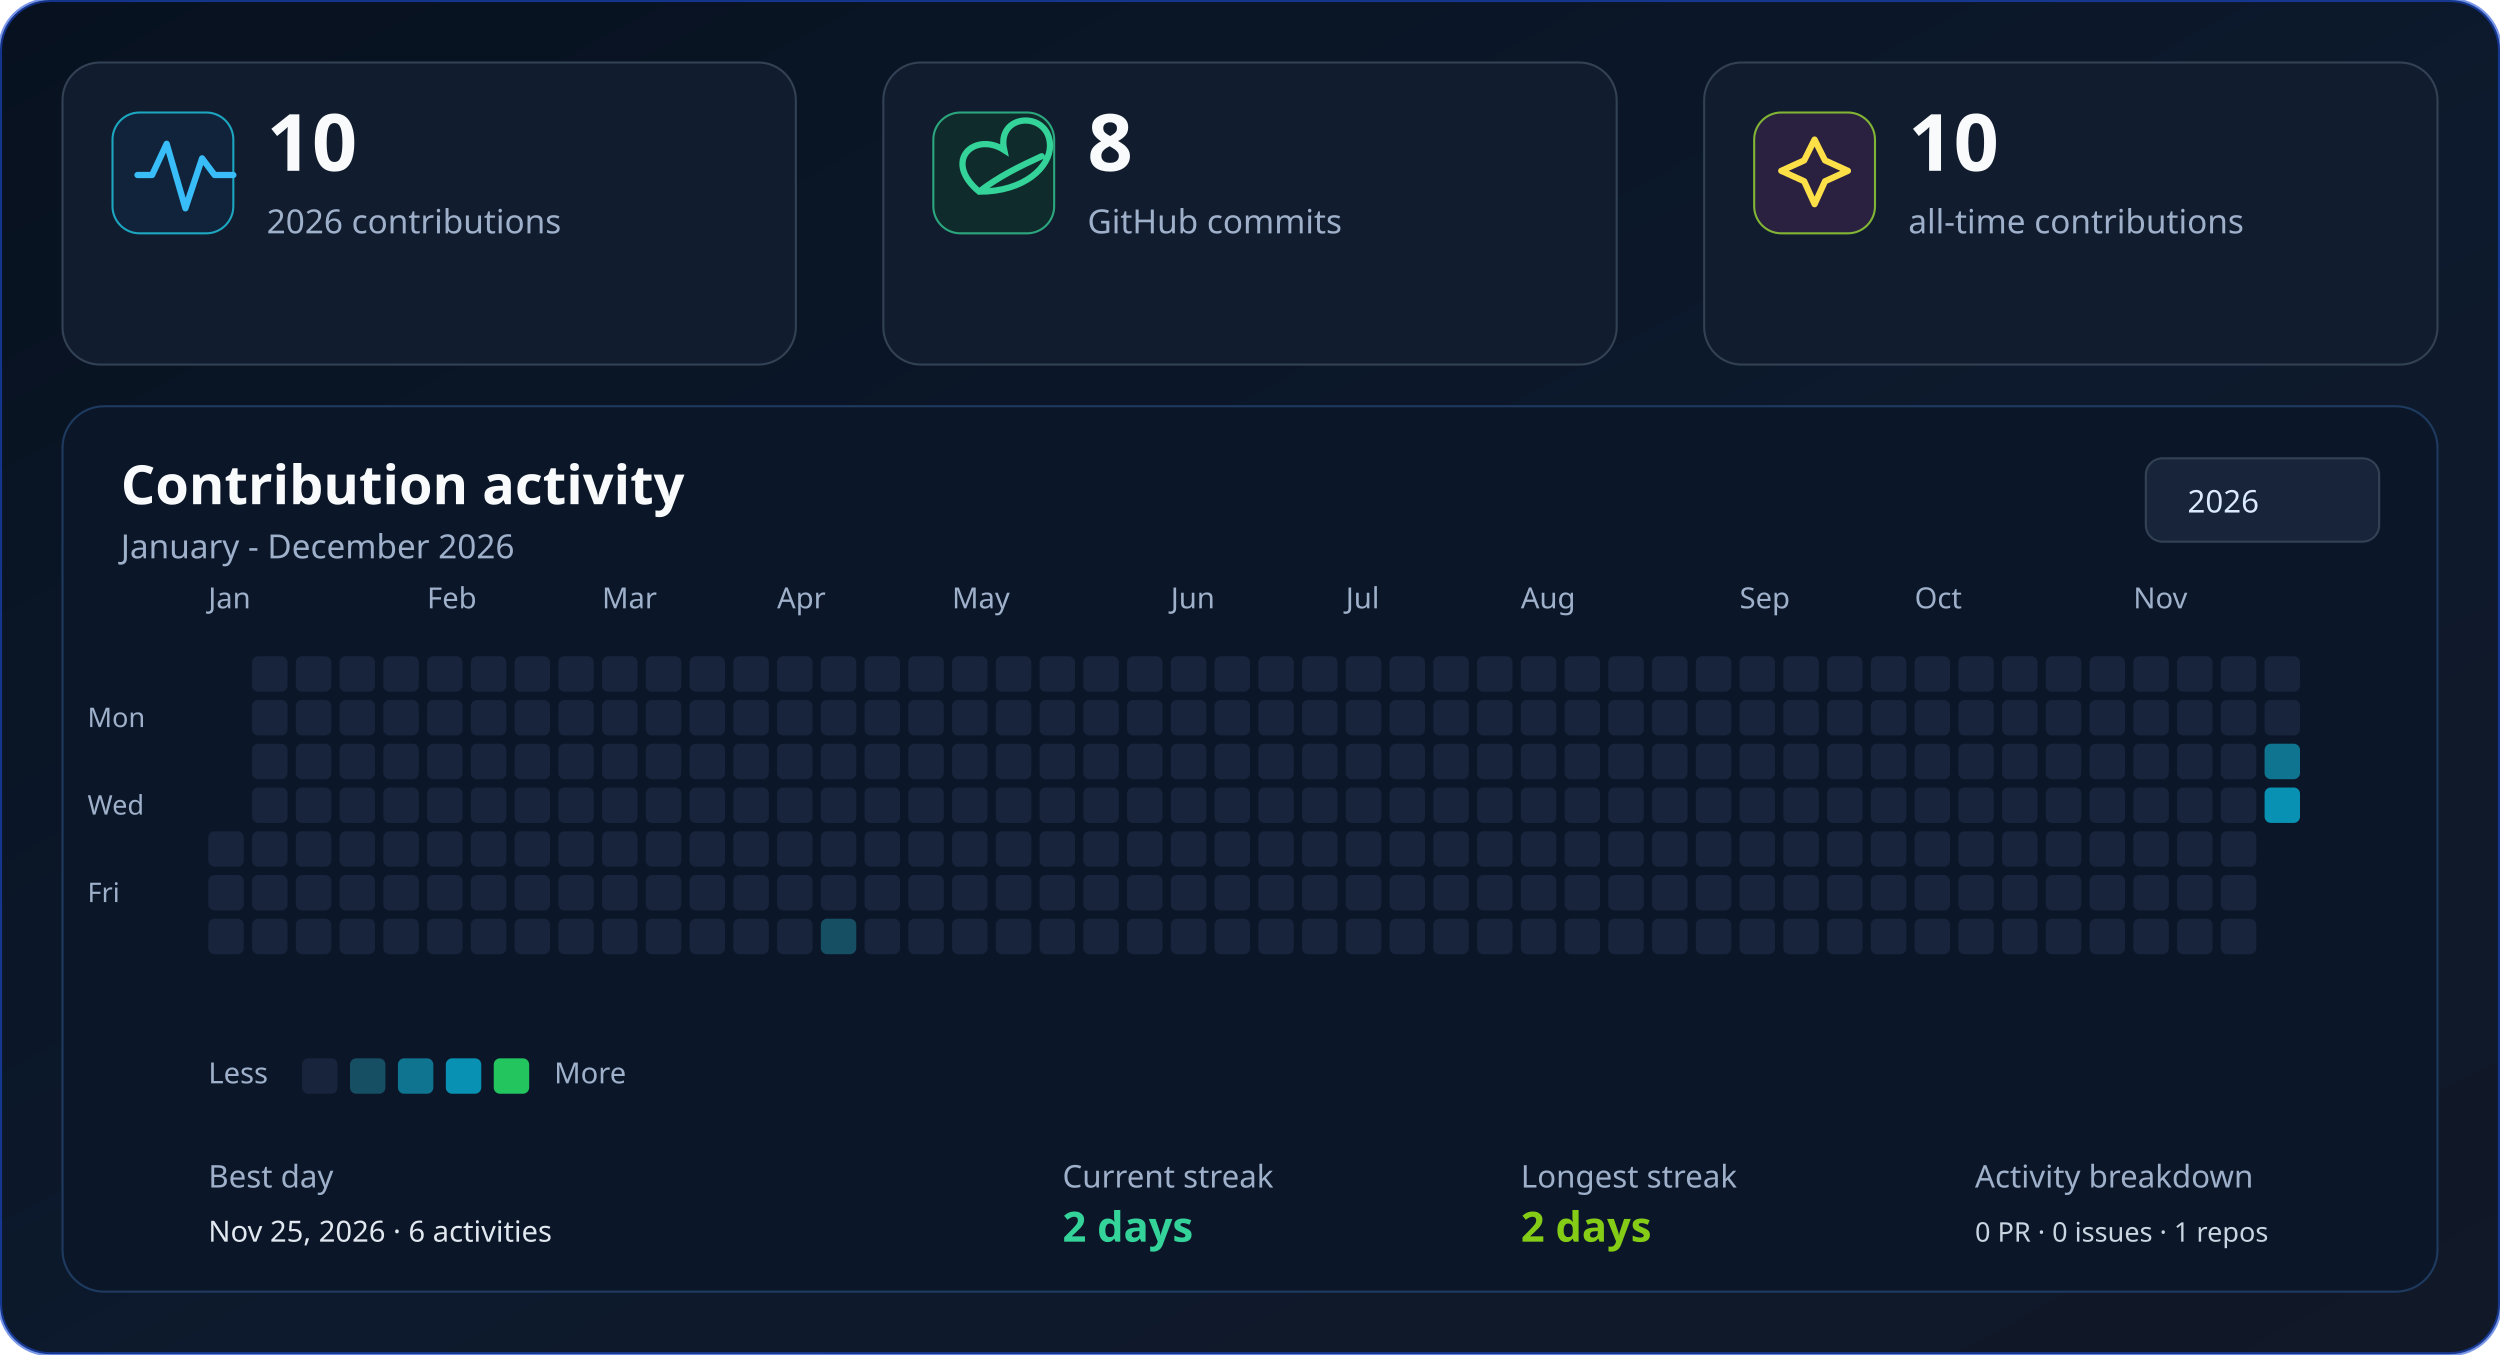
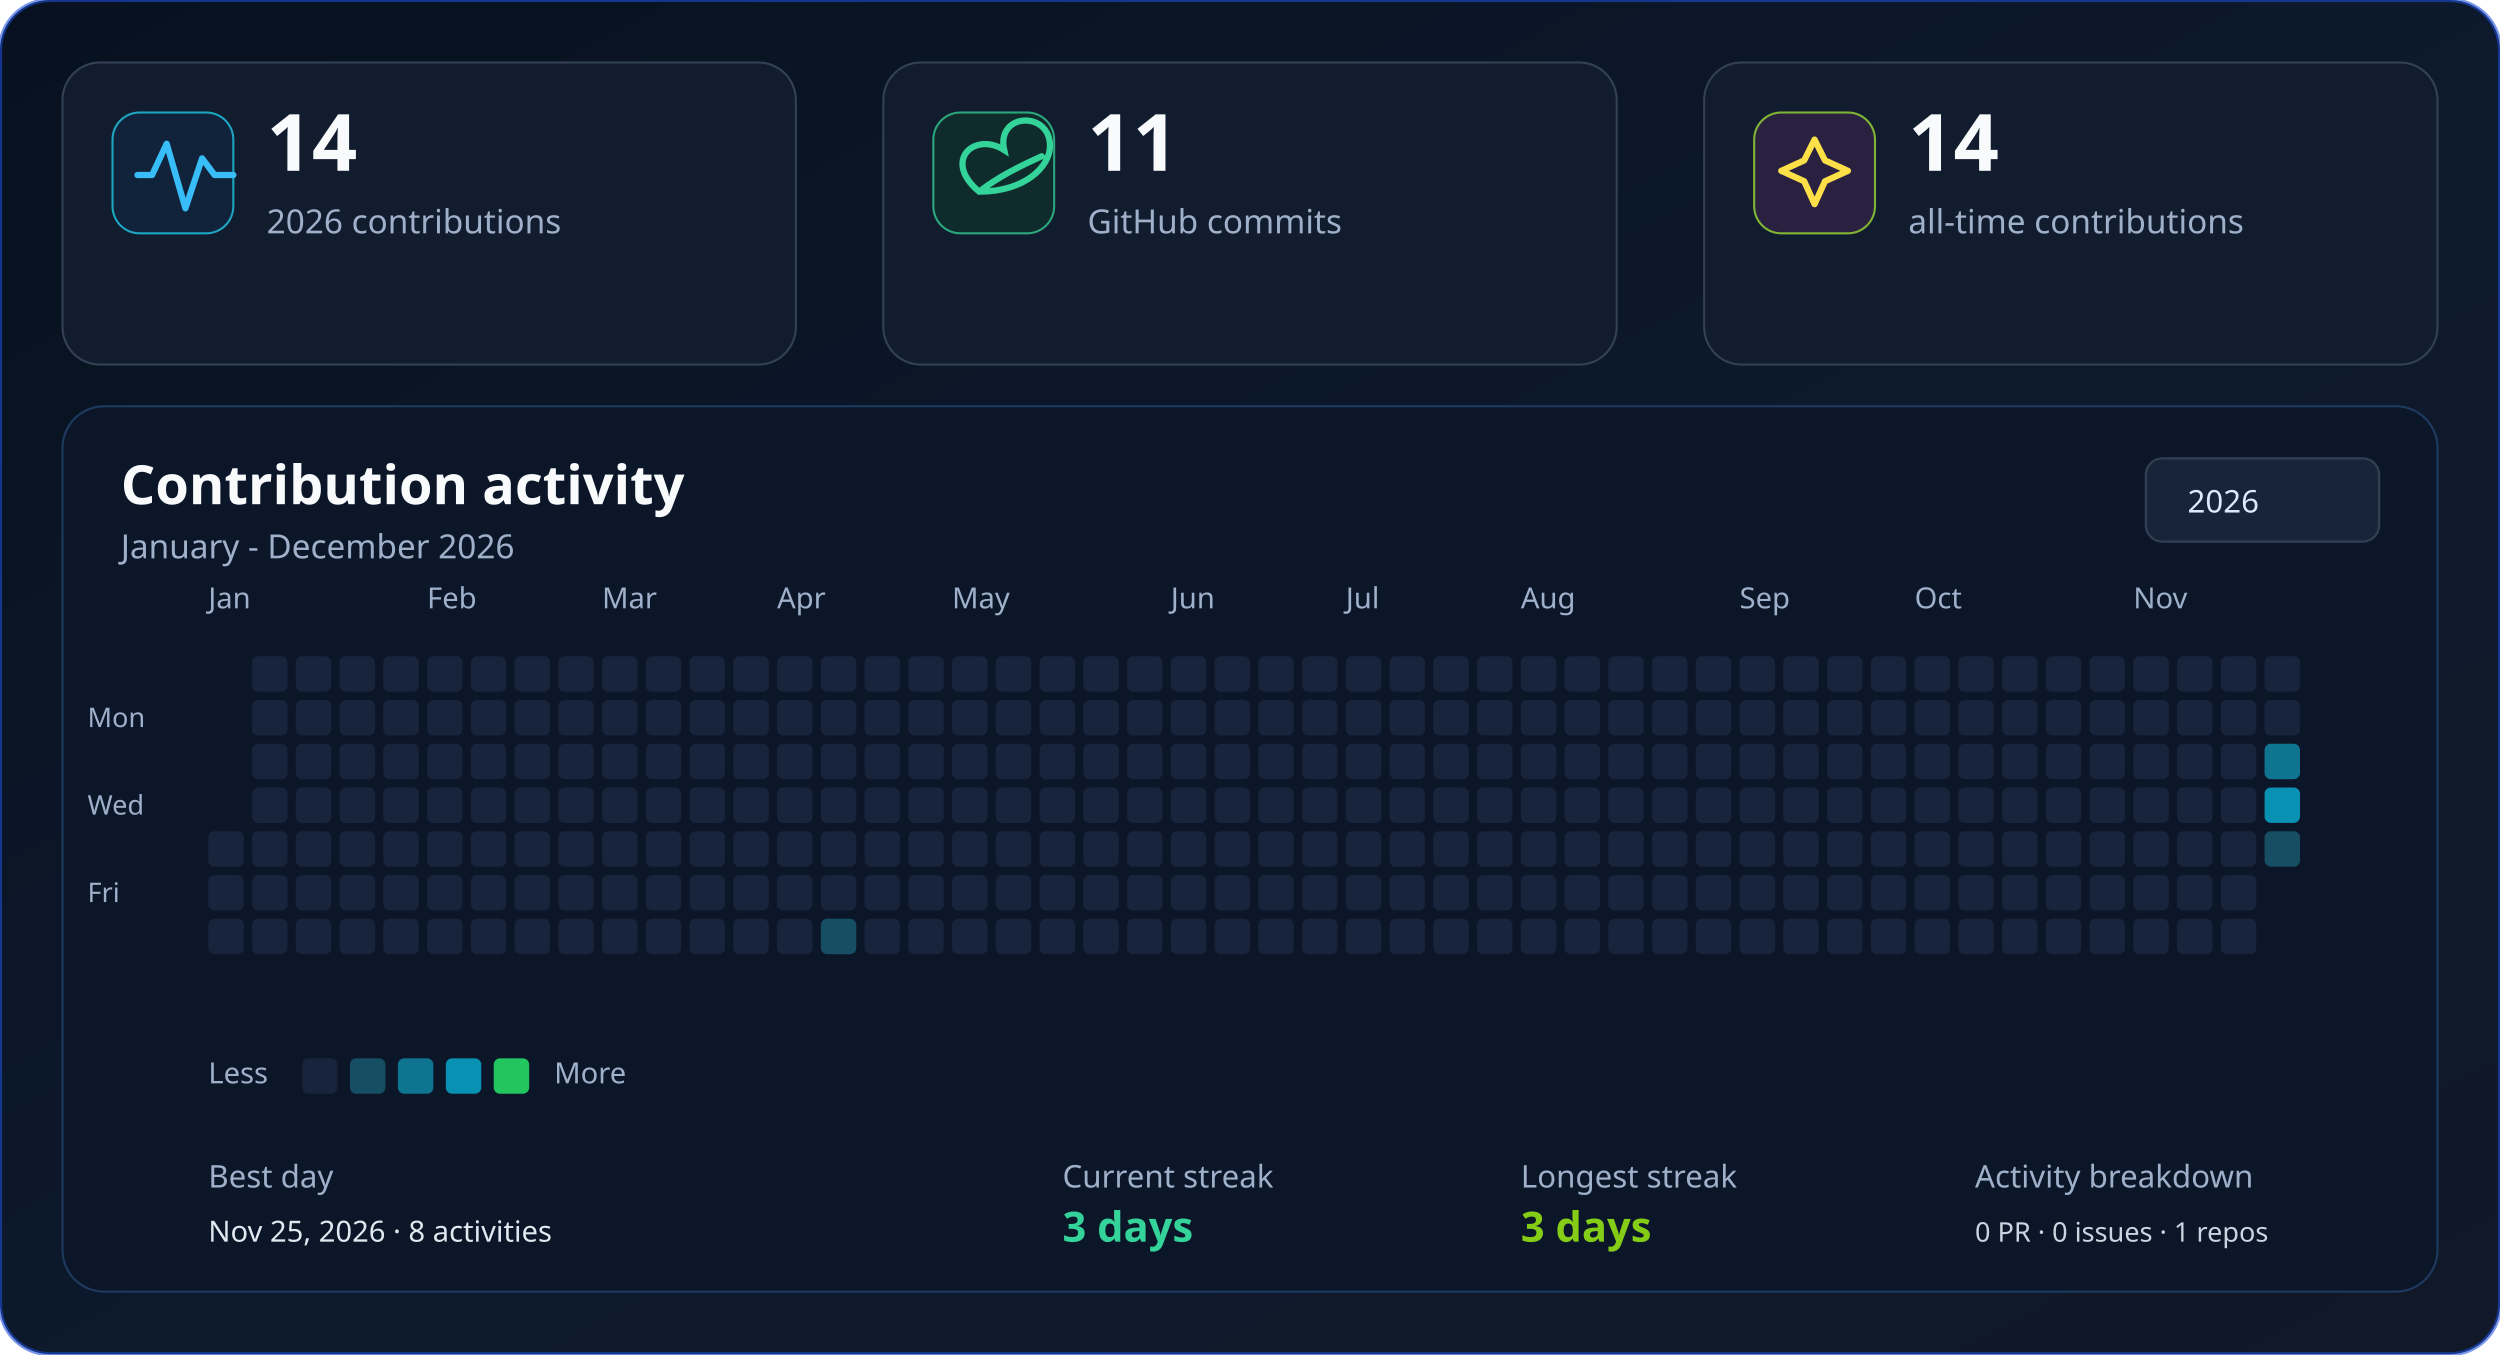
<svg xmlns="http://www.w3.org/2000/svg" width="1200" height="650" viewBox="0 0 1200 650" role="img" aria-labelledby="title desc">
  <defs>
    <linearGradient id="background" x1="0" y1="0" x2="1" y2="1">
      <stop stop-color="#07111f" />
      <stop offset=".55" stop-color="#0d1a2d" />
      <stop offset="1" stop-color="#111827" />
    </linearGradient>
    <linearGradient id="cyan" x1="0" y1="0" x2="1" y2="1">
      <stop stop-color="#22d3ee" />
      <stop offset="1" stop-color="#3b82f6" />
    </linearGradient>
  </defs>
  <rect width="1200" height="650" rx="24" fill="url(#background)" stroke="#1d4ed8" stroke-opacity=".58" stroke-width="2" />
  <g>
    <rect x="30" y="30" width="352" height="145" rx="18" fill="#111c2e" stroke="#334155" />
    <rect x="424" y="30" width="352" height="145" rx="18" fill="#111c2e" stroke="#334155" />
    <rect x="818" y="30" width="352" height="145" rx="18" fill="#111c2e" stroke="#334155" />
    <rect x="54" y="54" width="58" height="58" rx="13" fill="#10233a" stroke="#22d3ee" stroke-opacity=".75" />
    <path d="M66 84h7l7-15 9 31 8-24 6 8h9" fill="none" stroke="#38bdf8" stroke-width="3" stroke-linecap="round" stroke-linejoin="round" />
-     <text x="128" y="82" fill="#f8fafc" font-family="system-ui,sans-serif" font-size="38" font-weight="800">10</text>
+     <text x="128" y="82" fill="#f8fafc" font-family="system-ui,sans-serif" font-size="38" font-weight="800">14</text>
    <text x="128" y="112" fill="#9fb0ca" font-family="system-ui,sans-serif" font-size="16">2026 contributions</text>
    <rect x="448" y="54" width="58" height="58" rx="13" fill="#102b2b" stroke="#34d399" stroke-opacity=".75" />
    <path d="M470 92c-18-15-2-29 12-20-4-18 22-19 22-2 0 10-12 22-34 22zm0 0c9-7 19-12 30-17" fill="none" stroke="#34d399" stroke-width="3" stroke-linecap="round" />
-     <text x="522" y="82" fill="#f8fafc" font-family="system-ui,sans-serif" font-size="38" font-weight="800">8</text>
+     <text x="522" y="82" fill="#f8fafc" font-family="system-ui,sans-serif" font-size="38" font-weight="800">11</text>
    <text x="522" y="112" fill="#9fb0ca" font-family="system-ui,sans-serif" font-size="16">GitHub commits</text>
    <rect x="842" y="54" width="58" height="58" rx="13" fill="#2a2140" stroke="#a3e635" stroke-opacity=".75" />
    <path d="M871 67l5 10 11 5-11 5-5 11-5-11-11-5 11-5z" fill="none" stroke="#fde047" stroke-width="3" stroke-linejoin="round" />
-     <text x="916" y="82" fill="#f8fafc" font-family="system-ui,sans-serif" font-size="38" font-weight="800">10</text>
+     <text x="916" y="82" fill="#f8fafc" font-family="system-ui,sans-serif" font-size="38" font-weight="800">14</text>
    <text x="916" y="112" fill="#9fb0ca" font-family="system-ui,sans-serif" font-size="16">all-time contributions</text>
  </g>
  <rect x="30" y="195" width="1140" height="425" rx="20" fill="#0b1729" stroke="#1e3a5f" />
  <text x="58" y="242" fill="#f8fafc" font-family="system-ui,sans-serif" font-size="26" font-weight="800">Contribution activity</text>
  <text x="58" y="268" fill="#9fb0ca" font-family="system-ui,sans-serif" font-size="16">January - December 2026</text>
  <rect x="1030" y="220" width="112" height="40" rx="8" fill="#17243a" stroke="#334155" />
  <text x="1050" y="246" fill="#dbeafe" font-family="system-ui,sans-serif" font-size="15">2026</text>
  <text x="100" y="292" fill="#9fb0ca" font-family="system-ui,sans-serif" font-size="14">Jan</text>
  <text x="205" y="292" fill="#9fb0ca" font-family="system-ui,sans-serif" font-size="14">Feb</text>
  <text x="289" y="292" fill="#9fb0ca" font-family="system-ui,sans-serif" font-size="14">Mar</text>
  <text x="373" y="292" fill="#9fb0ca" font-family="system-ui,sans-serif" font-size="14">Apr</text>
  <text x="457" y="292" fill="#9fb0ca" font-family="system-ui,sans-serif" font-size="14">May</text>
  <text x="562" y="292" fill="#9fb0ca" font-family="system-ui,sans-serif" font-size="14">Jun</text>
  <text x="646" y="292" fill="#9fb0ca" font-family="system-ui,sans-serif" font-size="14">Jul</text>
  <text x="730" y="292" fill="#9fb0ca" font-family="system-ui,sans-serif" font-size="14">Aug</text>
  <text x="835" y="292" fill="#9fb0ca" font-family="system-ui,sans-serif" font-size="14">Sep</text>
  <text x="919" y="292" fill="#9fb0ca" font-family="system-ui,sans-serif" font-size="14">Oct</text>
  <text x="1024" y="292" fill="#9fb0ca" font-family="system-ui,sans-serif" font-size="14">Nov</text>
  <text x="42" y="349" fill="#9fb0ca" font-family="system-ui,sans-serif" font-size="13">Mon</text>
  <text x="42" y="391" fill="#9fb0ca" font-family="system-ui,sans-serif" font-size="13">Wed</text>
  <text x="42" y="433" fill="#9fb0ca" font-family="system-ui,sans-serif" font-size="13">Fri</text>
  <rect x="100" y="399" width="17" height="17" rx="3" fill="#18243b" />
  <rect x="100" y="420" width="17" height="17" rx="3" fill="#18243b" />
  <rect x="100" y="441" width="17" height="17" rx="3" fill="#18243b" />
  <rect x="121" y="315" width="17" height="17" rx="3" fill="#18243b" />
  <rect x="121" y="336" width="17" height="17" rx="3" fill="#18243b" />
  <rect x="121" y="357" width="17" height="17" rx="3" fill="#18243b" />
  <rect x="121" y="378" width="17" height="17" rx="3" fill="#18243b" />
  <rect x="121" y="399" width="17" height="17" rx="3" fill="#18243b" />
  <rect x="121" y="420" width="17" height="17" rx="3" fill="#18243b" />
  <rect x="121" y="441" width="17" height="17" rx="3" fill="#18243b" />
  <rect x="142" y="315" width="17" height="17" rx="3" fill="#18243b" />
  <rect x="142" y="336" width="17" height="17" rx="3" fill="#18243b" />
  <rect x="142" y="357" width="17" height="17" rx="3" fill="#18243b" />
  <rect x="142" y="378" width="17" height="17" rx="3" fill="#18243b" />
  <rect x="142" y="399" width="17" height="17" rx="3" fill="#18243b" />
  <rect x="142" y="420" width="17" height="17" rx="3" fill="#18243b" />
  <rect x="142" y="441" width="17" height="17" rx="3" fill="#18243b" />
  <rect x="163" y="315" width="17" height="17" rx="3" fill="#18243b" />
  <rect x="163" y="336" width="17" height="17" rx="3" fill="#18243b" />
  <rect x="163" y="357" width="17" height="17" rx="3" fill="#18243b" />
  <rect x="163" y="378" width="17" height="17" rx="3" fill="#18243b" />
  <rect x="163" y="399" width="17" height="17" rx="3" fill="#18243b" />
  <rect x="163" y="420" width="17" height="17" rx="3" fill="#18243b" />
  <rect x="163" y="441" width="17" height="17" rx="3" fill="#18243b" />
  <rect x="184" y="315" width="17" height="17" rx="3" fill="#18243b" />
  <rect x="184" y="336" width="17" height="17" rx="3" fill="#18243b" />
  <rect x="184" y="357" width="17" height="17" rx="3" fill="#18243b" />
  <rect x="184" y="378" width="17" height="17" rx="3" fill="#18243b" />
  <rect x="184" y="399" width="17" height="17" rx="3" fill="#18243b" />
  <rect x="184" y="420" width="17" height="17" rx="3" fill="#18243b" />
  <rect x="184" y="441" width="17" height="17" rx="3" fill="#18243b" />
  <rect x="205" y="315" width="17" height="17" rx="3" fill="#18243b" />
  <rect x="205" y="336" width="17" height="17" rx="3" fill="#18243b" />
  <rect x="205" y="357" width="17" height="17" rx="3" fill="#18243b" />
  <rect x="205" y="378" width="17" height="17" rx="3" fill="#18243b" />
  <rect x="205" y="399" width="17" height="17" rx="3" fill="#18243b" />
  <rect x="205" y="420" width="17" height="17" rx="3" fill="#18243b" />
  <rect x="205" y="441" width="17" height="17" rx="3" fill="#18243b" />
  <rect x="226" y="315" width="17" height="17" rx="3" fill="#18243b" />
  <rect x="226" y="336" width="17" height="17" rx="3" fill="#18243b" />
  <rect x="226" y="357" width="17" height="17" rx="3" fill="#18243b" />
  <rect x="226" y="378" width="17" height="17" rx="3" fill="#18243b" />
  <rect x="226" y="399" width="17" height="17" rx="3" fill="#18243b" />
  <rect x="226" y="420" width="17" height="17" rx="3" fill="#18243b" />
  <rect x="226" y="441" width="17" height="17" rx="3" fill="#18243b" />
  <rect x="247" y="315" width="17" height="17" rx="3" fill="#18243b" />
  <rect x="247" y="336" width="17" height="17" rx="3" fill="#18243b" />
  <rect x="247" y="357" width="17" height="17" rx="3" fill="#18243b" />
  <rect x="247" y="378" width="17" height="17" rx="3" fill="#18243b" />
  <rect x="247" y="399" width="17" height="17" rx="3" fill="#18243b" />
  <rect x="247" y="420" width="17" height="17" rx="3" fill="#18243b" />
  <rect x="247" y="441" width="17" height="17" rx="3" fill="#18243b" />
  <rect x="268" y="315" width="17" height="17" rx="3" fill="#18243b" />
  <rect x="268" y="336" width="17" height="17" rx="3" fill="#18243b" />
  <rect x="268" y="357" width="17" height="17" rx="3" fill="#18243b" />
  <rect x="268" y="378" width="17" height="17" rx="3" fill="#18243b" />
  <rect x="268" y="399" width="17" height="17" rx="3" fill="#18243b" />
  <rect x="268" y="420" width="17" height="17" rx="3" fill="#18243b" />
  <rect x="268" y="441" width="17" height="17" rx="3" fill="#18243b" />
  <rect x="289" y="315" width="17" height="17" rx="3" fill="#18243b" />
  <rect x="289" y="336" width="17" height="17" rx="3" fill="#18243b" />
  <rect x="289" y="357" width="17" height="17" rx="3" fill="#18243b" />
  <rect x="289" y="378" width="17" height="17" rx="3" fill="#18243b" />
  <rect x="289" y="399" width="17" height="17" rx="3" fill="#18243b" />
  <rect x="289" y="420" width="17" height="17" rx="3" fill="#18243b" />
  <rect x="289" y="441" width="17" height="17" rx="3" fill="#18243b" />
  <rect x="310" y="315" width="17" height="17" rx="3" fill="#18243b" />
  <rect x="310" y="336" width="17" height="17" rx="3" fill="#18243b" />
  <rect x="310" y="357" width="17" height="17" rx="3" fill="#18243b" />
  <rect x="310" y="378" width="17" height="17" rx="3" fill="#18243b" />
  <rect x="310" y="399" width="17" height="17" rx="3" fill="#18243b" />
  <rect x="310" y="420" width="17" height="17" rx="3" fill="#18243b" />
  <rect x="310" y="441" width="17" height="17" rx="3" fill="#18243b" />
  <rect x="331" y="315" width="17" height="17" rx="3" fill="#18243b" />
  <rect x="331" y="336" width="17" height="17" rx="3" fill="#18243b" />
  <rect x="331" y="357" width="17" height="17" rx="3" fill="#18243b" />
  <rect x="331" y="378" width="17" height="17" rx="3" fill="#18243b" />
  <rect x="331" y="399" width="17" height="17" rx="3" fill="#18243b" />
  <rect x="331" y="420" width="17" height="17" rx="3" fill="#18243b" />
  <rect x="331" y="441" width="17" height="17" rx="3" fill="#18243b" />
  <rect x="352" y="315" width="17" height="17" rx="3" fill="#18243b" />
  <rect x="352" y="336" width="17" height="17" rx="3" fill="#18243b" />
  <rect x="352" y="357" width="17" height="17" rx="3" fill="#18243b" />
  <rect x="352" y="378" width="17" height="17" rx="3" fill="#18243b" />
  <rect x="352" y="399" width="17" height="17" rx="3" fill="#18243b" />
  <rect x="352" y="420" width="17" height="17" rx="3" fill="#18243b" />
  <rect x="352" y="441" width="17" height="17" rx="3" fill="#18243b" />
  <rect x="373" y="315" width="17" height="17" rx="3" fill="#18243b" />
  <rect x="373" y="336" width="17" height="17" rx="3" fill="#18243b" />
  <rect x="373" y="357" width="17" height="17" rx="3" fill="#18243b" />
  <rect x="373" y="378" width="17" height="17" rx="3" fill="#18243b" />
  <rect x="373" y="399" width="17" height="17" rx="3" fill="#18243b" />
  <rect x="373" y="420" width="17" height="17" rx="3" fill="#18243b" />
  <rect x="373" y="441" width="17" height="17" rx="3" fill="#18243b" />
  <rect x="394" y="315" width="17" height="17" rx="3" fill="#18243b" />
  <rect x="394" y="336" width="17" height="17" rx="3" fill="#18243b" />
  <rect x="394" y="357" width="17" height="17" rx="3" fill="#18243b" />
  <rect x="394" y="378" width="17" height="17" rx="3" fill="#18243b" />
  <rect x="394" y="399" width="17" height="17" rx="3" fill="#18243b" />
  <rect x="394" y="420" width="17" height="17" rx="3" fill="#18243b" />
  <rect x="394" y="441" width="17" height="17" rx="3" fill="#164e63" />
  <rect x="415" y="315" width="17" height="17" rx="3" fill="#18243b" />
  <rect x="415" y="336" width="17" height="17" rx="3" fill="#18243b" />
  <rect x="415" y="357" width="17" height="17" rx="3" fill="#18243b" />
  <rect x="415" y="378" width="17" height="17" rx="3" fill="#18243b" />
  <rect x="415" y="399" width="17" height="17" rx="3" fill="#18243b" />
  <rect x="415" y="420" width="17" height="17" rx="3" fill="#18243b" />
  <rect x="415" y="441" width="17" height="17" rx="3" fill="#18243b" />
  <rect x="436" y="315" width="17" height="17" rx="3" fill="#18243b" />
  <rect x="436" y="336" width="17" height="17" rx="3" fill="#18243b" />
  <rect x="436" y="357" width="17" height="17" rx="3" fill="#18243b" />
  <rect x="436" y="378" width="17" height="17" rx="3" fill="#18243b" />
  <rect x="436" y="399" width="17" height="17" rx="3" fill="#18243b" />
  <rect x="436" y="420" width="17" height="17" rx="3" fill="#18243b" />
  <rect x="436" y="441" width="17" height="17" rx="3" fill="#18243b" />
  <rect x="457" y="315" width="17" height="17" rx="3" fill="#18243b" />
  <rect x="457" y="336" width="17" height="17" rx="3" fill="#18243b" />
  <rect x="457" y="357" width="17" height="17" rx="3" fill="#18243b" />
  <rect x="457" y="378" width="17" height="17" rx="3" fill="#18243b" />
  <rect x="457" y="399" width="17" height="17" rx="3" fill="#18243b" />
  <rect x="457" y="420" width="17" height="17" rx="3" fill="#18243b" />
  <rect x="457" y="441" width="17" height="17" rx="3" fill="#18243b" />
  <rect x="478" y="315" width="17" height="17" rx="3" fill="#18243b" />
  <rect x="478" y="336" width="17" height="17" rx="3" fill="#18243b" />
  <rect x="478" y="357" width="17" height="17" rx="3" fill="#18243b" />
  <rect x="478" y="378" width="17" height="17" rx="3" fill="#18243b" />
  <rect x="478" y="399" width="17" height="17" rx="3" fill="#18243b" />
  <rect x="478" y="420" width="17" height="17" rx="3" fill="#18243b" />
  <rect x="478" y="441" width="17" height="17" rx="3" fill="#18243b" />
  <rect x="499" y="315" width="17" height="17" rx="3" fill="#18243b" />
  <rect x="499" y="336" width="17" height="17" rx="3" fill="#18243b" />
  <rect x="499" y="357" width="17" height="17" rx="3" fill="#18243b" />
  <rect x="499" y="378" width="17" height="17" rx="3" fill="#18243b" />
  <rect x="499" y="399" width="17" height="17" rx="3" fill="#18243b" />
  <rect x="499" y="420" width="17" height="17" rx="3" fill="#18243b" />
  <rect x="499" y="441" width="17" height="17" rx="3" fill="#18243b" />
  <rect x="520" y="315" width="17" height="17" rx="3" fill="#18243b" />
  <rect x="520" y="336" width="17" height="17" rx="3" fill="#18243b" />
  <rect x="520" y="357" width="17" height="17" rx="3" fill="#18243b" />
  <rect x="520" y="378" width="17" height="17" rx="3" fill="#18243b" />
  <rect x="520" y="399" width="17" height="17" rx="3" fill="#18243b" />
  <rect x="520" y="420" width="17" height="17" rx="3" fill="#18243b" />
  <rect x="520" y="441" width="17" height="17" rx="3" fill="#18243b" />
  <rect x="541" y="315" width="17" height="17" rx="3" fill="#18243b" />
  <rect x="541" y="336" width="17" height="17" rx="3" fill="#18243b" />
  <rect x="541" y="357" width="17" height="17" rx="3" fill="#18243b" />
  <rect x="541" y="378" width="17" height="17" rx="3" fill="#18243b" />
  <rect x="541" y="399" width="17" height="17" rx="3" fill="#18243b" />
  <rect x="541" y="420" width="17" height="17" rx="3" fill="#18243b" />
  <rect x="541" y="441" width="17" height="17" rx="3" fill="#18243b" />
  <rect x="562" y="315" width="17" height="17" rx="3" fill="#18243b" />
  <rect x="562" y="336" width="17" height="17" rx="3" fill="#18243b" />
  <rect x="562" y="357" width="17" height="17" rx="3" fill="#18243b" />
  <rect x="562" y="378" width="17" height="17" rx="3" fill="#18243b" />
  <rect x="562" y="399" width="17" height="17" rx="3" fill="#18243b" />
  <rect x="562" y="420" width="17" height="17" rx="3" fill="#18243b" />
  <rect x="562" y="441" width="17" height="17" rx="3" fill="#18243b" />
  <rect x="583" y="315" width="17" height="17" rx="3" fill="#18243b" />
  <rect x="583" y="336" width="17" height="17" rx="3" fill="#18243b" />
  <rect x="583" y="357" width="17" height="17" rx="3" fill="#18243b" />
  <rect x="583" y="378" width="17" height="17" rx="3" fill="#18243b" />
  <rect x="583" y="399" width="17" height="17" rx="3" fill="#18243b" />
  <rect x="583" y="420" width="17" height="17" rx="3" fill="#18243b" />
  <rect x="583" y="441" width="17" height="17" rx="3" fill="#18243b" />
  <rect x="604" y="315" width="17" height="17" rx="3" fill="#18243b" />
  <rect x="604" y="336" width="17" height="17" rx="3" fill="#18243b" />
  <rect x="604" y="357" width="17" height="17" rx="3" fill="#18243b" />
  <rect x="604" y="378" width="17" height="17" rx="3" fill="#18243b" />
  <rect x="604" y="399" width="17" height="17" rx="3" fill="#18243b" />
  <rect x="604" y="420" width="17" height="17" rx="3" fill="#18243b" />
  <rect x="604" y="441" width="17" height="17" rx="3" fill="#18243b" />
  <rect x="625" y="315" width="17" height="17" rx="3" fill="#18243b" />
  <rect x="625" y="336" width="17" height="17" rx="3" fill="#18243b" />
  <rect x="625" y="357" width="17" height="17" rx="3" fill="#18243b" />
  <rect x="625" y="378" width="17" height="17" rx="3" fill="#18243b" />
  <rect x="625" y="399" width="17" height="17" rx="3" fill="#18243b" />
  <rect x="625" y="420" width="17" height="17" rx="3" fill="#18243b" />
  <rect x="625" y="441" width="17" height="17" rx="3" fill="#18243b" />
  <rect x="646" y="315" width="17" height="17" rx="3" fill="#18243b" />
  <rect x="646" y="336" width="17" height="17" rx="3" fill="#18243b" />
  <rect x="646" y="357" width="17" height="17" rx="3" fill="#18243b" />
  <rect x="646" y="378" width="17" height="17" rx="3" fill="#18243b" />
  <rect x="646" y="399" width="17" height="17" rx="3" fill="#18243b" />
  <rect x="646" y="420" width="17" height="17" rx="3" fill="#18243b" />
  <rect x="646" y="441" width="17" height="17" rx="3" fill="#18243b" />
  <rect x="667" y="315" width="17" height="17" rx="3" fill="#18243b" />
  <rect x="667" y="336" width="17" height="17" rx="3" fill="#18243b" />
  <rect x="667" y="357" width="17" height="17" rx="3" fill="#18243b" />
  <rect x="667" y="378" width="17" height="17" rx="3" fill="#18243b" />
  <rect x="667" y="399" width="17" height="17" rx="3" fill="#18243b" />
  <rect x="667" y="420" width="17" height="17" rx="3" fill="#18243b" />
  <rect x="667" y="441" width="17" height="17" rx="3" fill="#18243b" />
  <rect x="688" y="315" width="17" height="17" rx="3" fill="#18243b" />
  <rect x="688" y="336" width="17" height="17" rx="3" fill="#18243b" />
  <rect x="688" y="357" width="17" height="17" rx="3" fill="#18243b" />
  <rect x="688" y="378" width="17" height="17" rx="3" fill="#18243b" />
  <rect x="688" y="399" width="17" height="17" rx="3" fill="#18243b" />
  <rect x="688" y="420" width="17" height="17" rx="3" fill="#18243b" />
  <rect x="688" y="441" width="17" height="17" rx="3" fill="#18243b" />
  <rect x="709" y="315" width="17" height="17" rx="3" fill="#18243b" />
  <rect x="709" y="336" width="17" height="17" rx="3" fill="#18243b" />
  <rect x="709" y="357" width="17" height="17" rx="3" fill="#18243b" />
  <rect x="709" y="378" width="17" height="17" rx="3" fill="#18243b" />
  <rect x="709" y="399" width="17" height="17" rx="3" fill="#18243b" />
  <rect x="709" y="420" width="17" height="17" rx="3" fill="#18243b" />
  <rect x="709" y="441" width="17" height="17" rx="3" fill="#18243b" />
  <rect x="730" y="315" width="17" height="17" rx="3" fill="#18243b" />
  <rect x="730" y="336" width="17" height="17" rx="3" fill="#18243b" />
  <rect x="730" y="357" width="17" height="17" rx="3" fill="#18243b" />
  <rect x="730" y="378" width="17" height="17" rx="3" fill="#18243b" />
  <rect x="730" y="399" width="17" height="17" rx="3" fill="#18243b" />
  <rect x="730" y="420" width="17" height="17" rx="3" fill="#18243b" />
  <rect x="730" y="441" width="17" height="17" rx="3" fill="#18243b" />
  <rect x="751" y="315" width="17" height="17" rx="3" fill="#18243b" />
  <rect x="751" y="336" width="17" height="17" rx="3" fill="#18243b" />
  <rect x="751" y="357" width="17" height="17" rx="3" fill="#18243b" />
  <rect x="751" y="378" width="17" height="17" rx="3" fill="#18243b" />
  <rect x="751" y="399" width="17" height="17" rx="3" fill="#18243b" />
  <rect x="751" y="420" width="17" height="17" rx="3" fill="#18243b" />
  <rect x="751" y="441" width="17" height="17" rx="3" fill="#18243b" />
  <rect x="772" y="315" width="17" height="17" rx="3" fill="#18243b" />
  <rect x="772" y="336" width="17" height="17" rx="3" fill="#18243b" />
  <rect x="772" y="357" width="17" height="17" rx="3" fill="#18243b" />
  <rect x="772" y="378" width="17" height="17" rx="3" fill="#18243b" />
  <rect x="772" y="399" width="17" height="17" rx="3" fill="#18243b" />
  <rect x="772" y="420" width="17" height="17" rx="3" fill="#18243b" />
  <rect x="772" y="441" width="17" height="17" rx="3" fill="#18243b" />
  <rect x="793" y="315" width="17" height="17" rx="3" fill="#18243b" />
  <rect x="793" y="336" width="17" height="17" rx="3" fill="#18243b" />
  <rect x="793" y="357" width="17" height="17" rx="3" fill="#18243b" />
  <rect x="793" y="378" width="17" height="17" rx="3" fill="#18243b" />
  <rect x="793" y="399" width="17" height="17" rx="3" fill="#18243b" />
  <rect x="793" y="420" width="17" height="17" rx="3" fill="#18243b" />
  <rect x="793" y="441" width="17" height="17" rx="3" fill="#18243b" />
  <rect x="814" y="315" width="17" height="17" rx="3" fill="#18243b" />
  <rect x="814" y="336" width="17" height="17" rx="3" fill="#18243b" />
  <rect x="814" y="357" width="17" height="17" rx="3" fill="#18243b" />
  <rect x="814" y="378" width="17" height="17" rx="3" fill="#18243b" />
  <rect x="814" y="399" width="17" height="17" rx="3" fill="#18243b" />
  <rect x="814" y="420" width="17" height="17" rx="3" fill="#18243b" />
  <rect x="814" y="441" width="17" height="17" rx="3" fill="#18243b" />
  <rect x="835" y="315" width="17" height="17" rx="3" fill="#18243b" />
  <rect x="835" y="336" width="17" height="17" rx="3" fill="#18243b" />
  <rect x="835" y="357" width="17" height="17" rx="3" fill="#18243b" />
  <rect x="835" y="378" width="17" height="17" rx="3" fill="#18243b" />
  <rect x="835" y="399" width="17" height="17" rx="3" fill="#18243b" />
  <rect x="835" y="420" width="17" height="17" rx="3" fill="#18243b" />
  <rect x="835" y="441" width="17" height="17" rx="3" fill="#18243b" />
  <rect x="856" y="315" width="17" height="17" rx="3" fill="#18243b" />
  <rect x="856" y="336" width="17" height="17" rx="3" fill="#18243b" />
  <rect x="856" y="357" width="17" height="17" rx="3" fill="#18243b" />
  <rect x="856" y="378" width="17" height="17" rx="3" fill="#18243b" />
  <rect x="856" y="399" width="17" height="17" rx="3" fill="#18243b" />
  <rect x="856" y="420" width="17" height="17" rx="3" fill="#18243b" />
  <rect x="856" y="441" width="17" height="17" rx="3" fill="#18243b" />
  <rect x="877" y="315" width="17" height="17" rx="3" fill="#18243b" />
  <rect x="877" y="336" width="17" height="17" rx="3" fill="#18243b" />
  <rect x="877" y="357" width="17" height="17" rx="3" fill="#18243b" />
  <rect x="877" y="378" width="17" height="17" rx="3" fill="#18243b" />
  <rect x="877" y="399" width="17" height="17" rx="3" fill="#18243b" />
  <rect x="877" y="420" width="17" height="17" rx="3" fill="#18243b" />
  <rect x="877" y="441" width="17" height="17" rx="3" fill="#18243b" />
  <rect x="898" y="315" width="17" height="17" rx="3" fill="#18243b" />
  <rect x="898" y="336" width="17" height="17" rx="3" fill="#18243b" />
  <rect x="898" y="357" width="17" height="17" rx="3" fill="#18243b" />
  <rect x="898" y="378" width="17" height="17" rx="3" fill="#18243b" />
  <rect x="898" y="399" width="17" height="17" rx="3" fill="#18243b" />
  <rect x="898" y="420" width="17" height="17" rx="3" fill="#18243b" />
  <rect x="898" y="441" width="17" height="17" rx="3" fill="#18243b" />
  <rect x="919" y="315" width="17" height="17" rx="3" fill="#18243b" />
  <rect x="919" y="336" width="17" height="17" rx="3" fill="#18243b" />
  <rect x="919" y="357" width="17" height="17" rx="3" fill="#18243b" />
  <rect x="919" y="378" width="17" height="17" rx="3" fill="#18243b" />
  <rect x="919" y="399" width="17" height="17" rx="3" fill="#18243b" />
  <rect x="919" y="420" width="17" height="17" rx="3" fill="#18243b" />
  <rect x="919" y="441" width="17" height="17" rx="3" fill="#18243b" />
  <rect x="940" y="315" width="17" height="17" rx="3" fill="#18243b" />
  <rect x="940" y="336" width="17" height="17" rx="3" fill="#18243b" />
  <rect x="940" y="357" width="17" height="17" rx="3" fill="#18243b" />
  <rect x="940" y="378" width="17" height="17" rx="3" fill="#18243b" />
  <rect x="940" y="399" width="17" height="17" rx="3" fill="#18243b" />
  <rect x="940" y="420" width="17" height="17" rx="3" fill="#18243b" />
  <rect x="940" y="441" width="17" height="17" rx="3" fill="#18243b" />
  <rect x="961" y="315" width="17" height="17" rx="3" fill="#18243b" />
  <rect x="961" y="336" width="17" height="17" rx="3" fill="#18243b" />
  <rect x="961" y="357" width="17" height="17" rx="3" fill="#18243b" />
  <rect x="961" y="378" width="17" height="17" rx="3" fill="#18243b" />
  <rect x="961" y="399" width="17" height="17" rx="3" fill="#18243b" />
  <rect x="961" y="420" width="17" height="17" rx="3" fill="#18243b" />
  <rect x="961" y="441" width="17" height="17" rx="3" fill="#18243b" />
  <rect x="982" y="315" width="17" height="17" rx="3" fill="#18243b" />
  <rect x="982" y="336" width="17" height="17" rx="3" fill="#18243b" />
  <rect x="982" y="357" width="17" height="17" rx="3" fill="#18243b" />
  <rect x="982" y="378" width="17" height="17" rx="3" fill="#18243b" />
  <rect x="982" y="399" width="17" height="17" rx="3" fill="#18243b" />
  <rect x="982" y="420" width="17" height="17" rx="3" fill="#18243b" />
  <rect x="982" y="441" width="17" height="17" rx="3" fill="#18243b" />
  <rect x="1003" y="315" width="17" height="17" rx="3" fill="#18243b" />
  <rect x="1003" y="336" width="17" height="17" rx="3" fill="#18243b" />
  <rect x="1003" y="357" width="17" height="17" rx="3" fill="#18243b" />
  <rect x="1003" y="378" width="17" height="17" rx="3" fill="#18243b" />
  <rect x="1003" y="399" width="17" height="17" rx="3" fill="#18243b" />
  <rect x="1003" y="420" width="17" height="17" rx="3" fill="#18243b" />
  <rect x="1003" y="441" width="17" height="17" rx="3" fill="#18243b" />
  <rect x="1024" y="315" width="17" height="17" rx="3" fill="#18243b" />
  <rect x="1024" y="336" width="17" height="17" rx="3" fill="#18243b" />
  <rect x="1024" y="357" width="17" height="17" rx="3" fill="#18243b" />
  <rect x="1024" y="378" width="17" height="17" rx="3" fill="#18243b" />
  <rect x="1024" y="399" width="17" height="17" rx="3" fill="#18243b" />
  <rect x="1024" y="420" width="17" height="17" rx="3" fill="#18243b" />
  <rect x="1024" y="441" width="17" height="17" rx="3" fill="#18243b" />
  <rect x="1045" y="315" width="17" height="17" rx="3" fill="#18243b" />
  <rect x="1045" y="336" width="17" height="17" rx="3" fill="#18243b" />
  <rect x="1045" y="357" width="17" height="17" rx="3" fill="#18243b" />
  <rect x="1045" y="378" width="17" height="17" rx="3" fill="#18243b" />
  <rect x="1045" y="399" width="17" height="17" rx="3" fill="#18243b" />
  <rect x="1045" y="420" width="17" height="17" rx="3" fill="#18243b" />
  <rect x="1045" y="441" width="17" height="17" rx="3" fill="#18243b" />
  <rect x="1066" y="315" width="17" height="17" rx="3" fill="#18243b" />
  <rect x="1066" y="336" width="17" height="17" rx="3" fill="#18243b" />
  <rect x="1066" y="357" width="17" height="17" rx="3" fill="#18243b" />
  <rect x="1066" y="378" width="17" height="17" rx="3" fill="#18243b" />
  <rect x="1066" y="399" width="17" height="17" rx="3" fill="#18243b" />
  <rect x="1066" y="420" width="17" height="17" rx="3" fill="#18243b" />
  <rect x="1066" y="441" width="17" height="17" rx="3" fill="#18243b" />
  <rect x="1087" y="315" width="17" height="17" rx="3" fill="#18243b" />
  <rect x="1087" y="336" width="17" height="17" rx="3" fill="#18243b" />
  <rect x="1087" y="357" width="17" height="17" rx="3" fill="#0e7490" />
  <rect x="1087" y="378" width="17" height="17" rx="3" fill="#0891b2" />
+   <rect x="1087" y="399" width="17" height="17" rx="3" fill="#164e63" />
  <text x="100" y="520" fill="#9fb0ca" font-family="system-ui,sans-serif" font-size="14">Less</text>
  <rect x="145" y="508" width="17" height="17" rx="3" fill="#18243b" />
  <rect x="168" y="508" width="17" height="17" rx="3" fill="#164e63" />
  <rect x="191" y="508" width="17" height="17" rx="3" fill="#0e7490" />
  <rect x="214" y="508" width="17" height="17" rx="3" fill="#0891b2" />
  <rect x="237" y="508" width="17" height="17" rx="3" fill="#22c55e" />
  <text x="266" y="520" fill="#9fb0ca" font-family="system-ui,sans-serif" font-size="14">More</text>
  <text x="100" y="570" fill="#9fb0ca" font-family="system-ui,sans-serif" font-size="15">Best day</text>
-   <text x="100" y="596" fill="#e2e8f0" font-family="system-ui,sans-serif" font-size="14">Nov 25, 2026 · 6 activities</text>
+   <text x="100" y="596" fill="#e2e8f0" font-family="system-ui,sans-serif" font-size="14">Nov 25, 2026 · 8 activities</text>
  <text x="510" y="570" fill="#9fb0ca" font-family="system-ui,sans-serif" font-size="15">Current streak</text>
-   <text x="510" y="596" fill="#34d399" font-family="system-ui,sans-serif" font-size="20" font-weight="800">2 days</text>
+   <text x="510" y="596" fill="#34d399" font-family="system-ui,sans-serif" font-size="20" font-weight="800">3 days</text>
  <text x="730" y="570" fill="#9fb0ca" font-family="system-ui,sans-serif" font-size="15">Longest streak</text>
-   <text x="730" y="596" fill="#84cc16" font-family="system-ui,sans-serif" font-size="20" font-weight="800">2 days</text>
+   <text x="730" y="596" fill="#84cc16" font-family="system-ui,sans-serif" font-size="20" font-weight="800">3 days</text>
  <text x="948" y="570" fill="#9fb0ca" font-family="system-ui,sans-serif" font-size="15">Activity breakdown</text>
  <text x="948" y="596" fill="#cbd5e1" font-family="system-ui,sans-serif" font-size="13">0 PR · 0 issues · 1 repos</text>
</svg>
